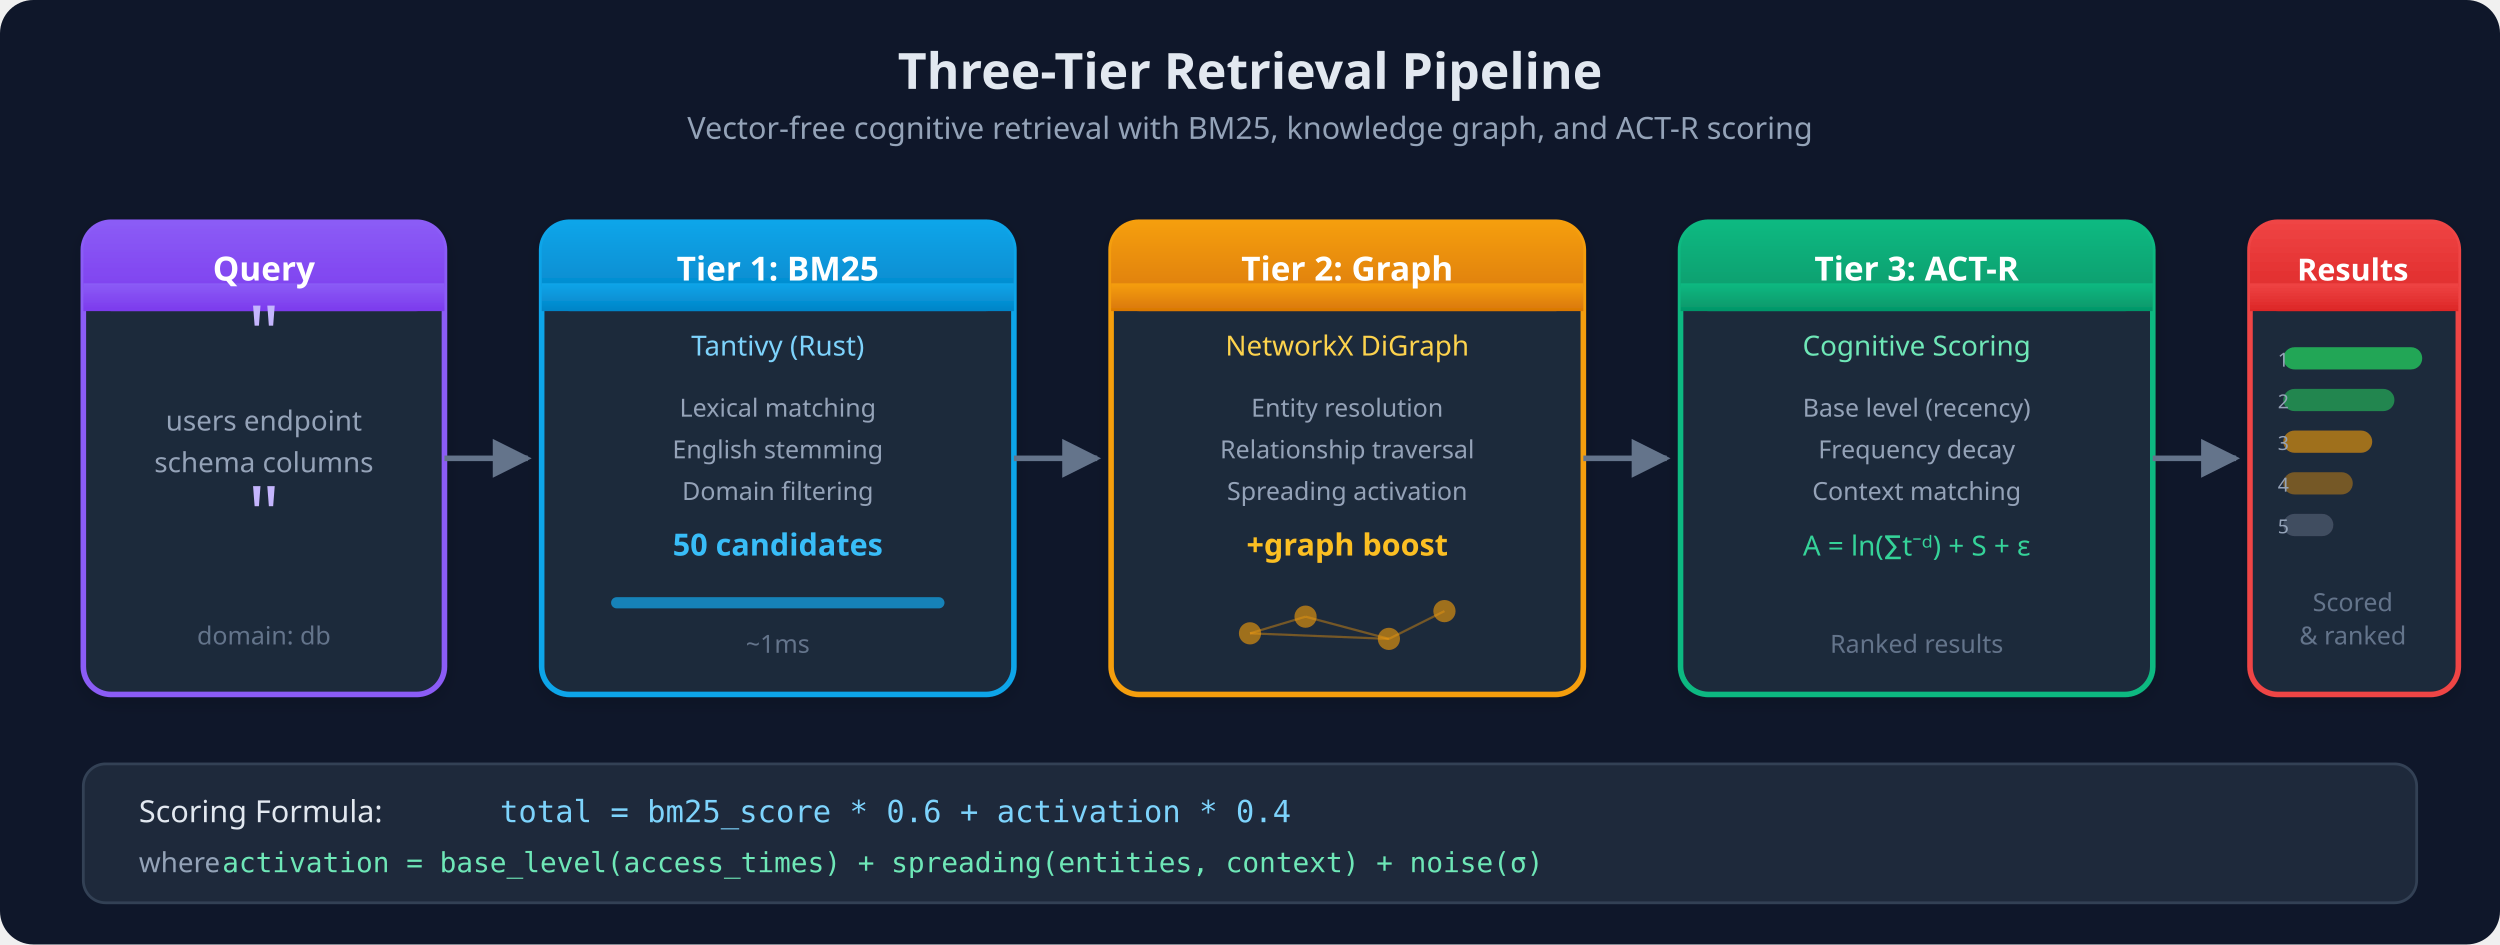
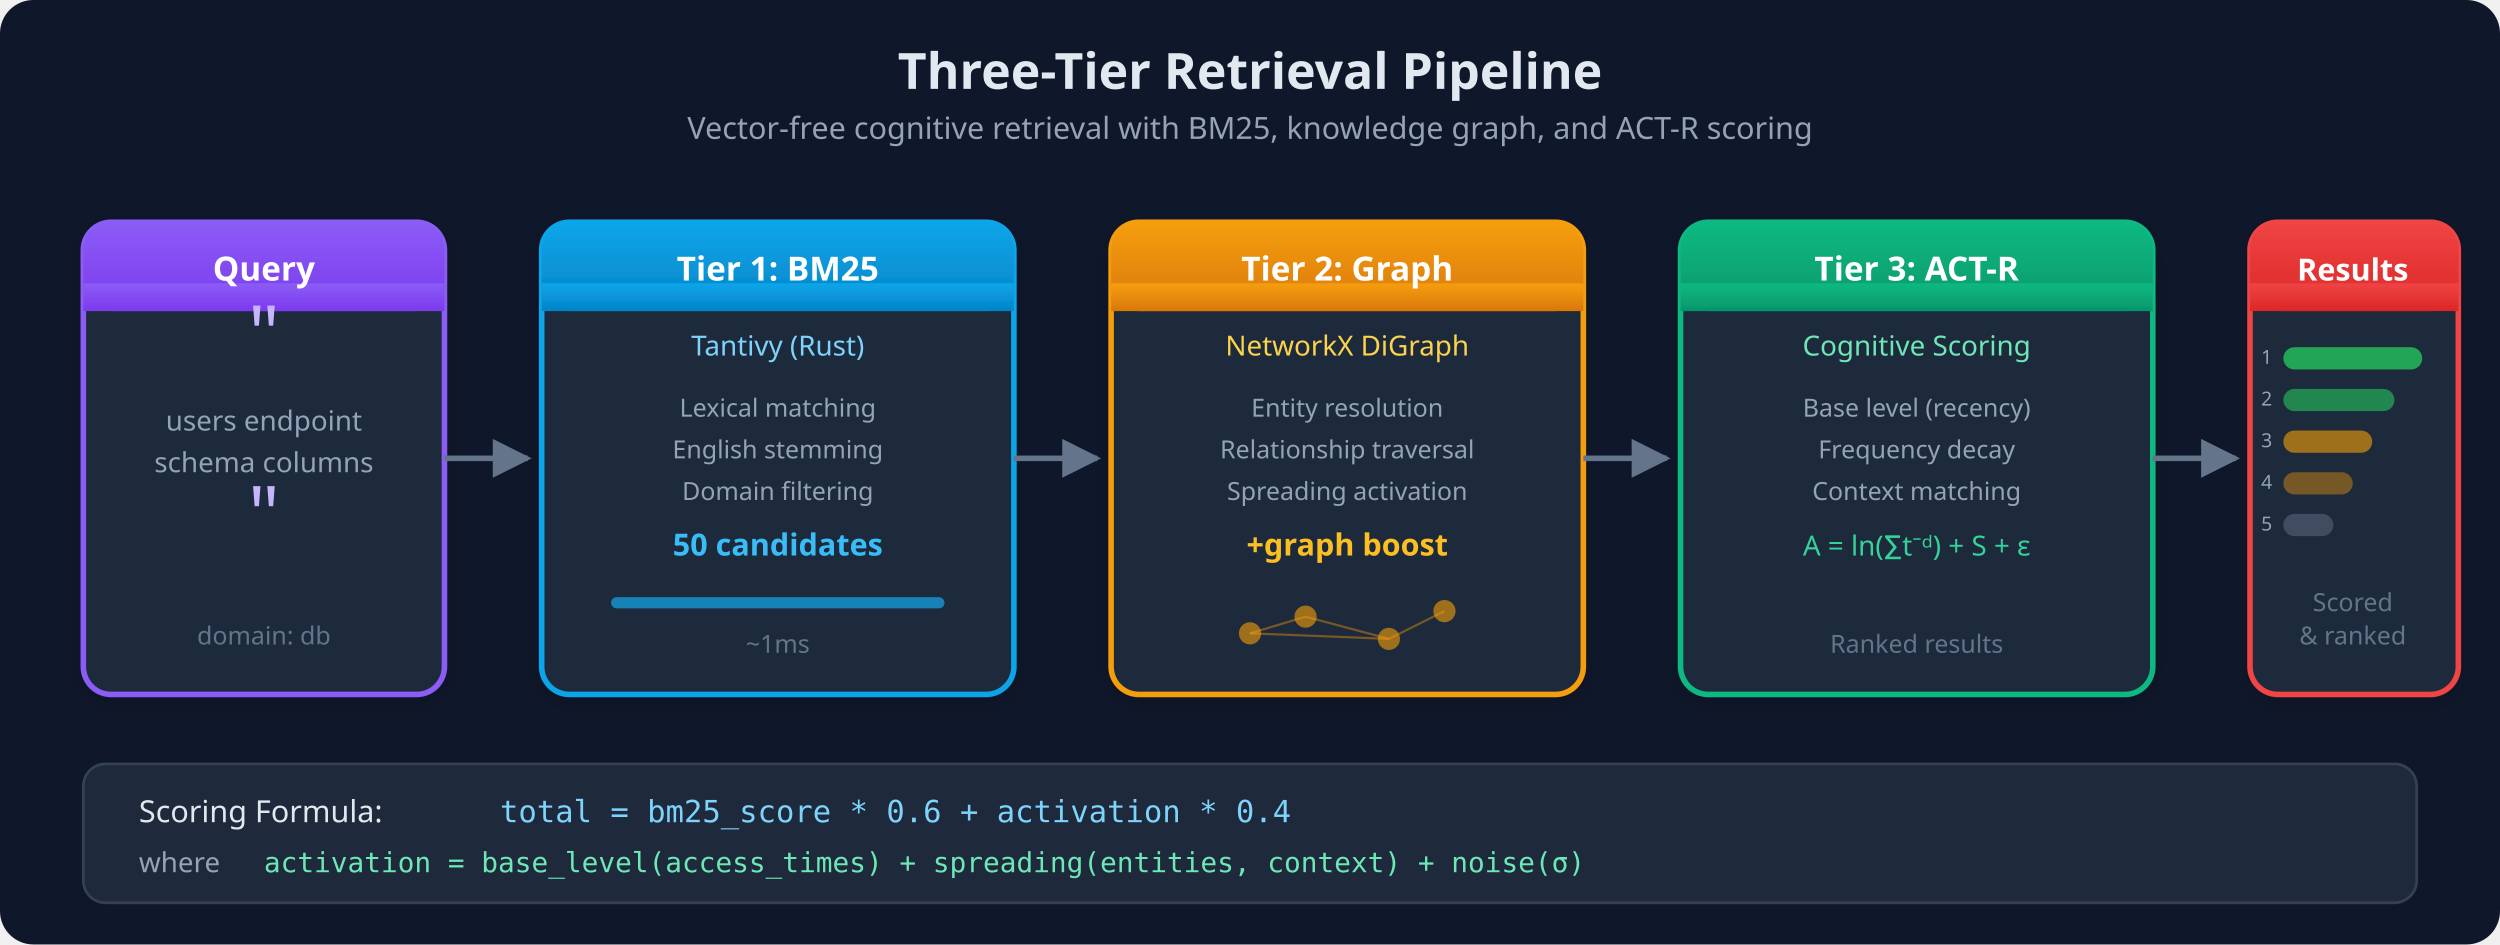
<svg xmlns="http://www.w3.org/2000/svg" viewBox="0 0 900 340" font-family="'Segoe UI', system-ui, -apple-system, sans-serif">
  <defs>
    <linearGradient id="qGrad" x1="0" y1="0" x2="0" y2="1">
      <stop offset="0%" stop-color="#8b5cf6" />
      <stop offset="100%" stop-color="#7c3aed" />
    </linearGradient>
    <linearGradient id="t1Grad" x1="0" y1="0" x2="0" y2="1">
      <stop offset="0%" stop-color="#0ea5e9" />
      <stop offset="100%" stop-color="#0284c7" />
    </linearGradient>
    <linearGradient id="t2Grad" x1="0" y1="0" x2="0" y2="1">
      <stop offset="0%" stop-color="#f59e0b" />
      <stop offset="100%" stop-color="#d97706" />
    </linearGradient>
    <linearGradient id="t3Grad" x1="0" y1="0" x2="0" y2="1">
      <stop offset="0%" stop-color="#10b981" />
      <stop offset="100%" stop-color="#059669" />
    </linearGradient>
    <linearGradient id="rGrad" x1="0" y1="0" x2="0" y2="1">
      <stop offset="0%" stop-color="#ef4444" />
      <stop offset="100%" stop-color="#dc2626" />
    </linearGradient>
    <filter id="ds" x="-4%" y="-4%" width="108%" height="116%">
      <feDropShadow dx="0" dy="2" stdDeviation="3" flood-color="#000" flood-opacity="0.15" />
    </filter>
    <marker id="arrow" viewBox="0 0 10 10" refX="9" refY="5" markerWidth="7" markerHeight="7" orient="auto">
      <path d="M 0 0 L 10 5 L 0 10 z" fill="#64748b" />
    </marker>
  </defs>
  <rect width="900" height="340" rx="12" fill="#0f172a" />
  <text x="450" y="32" text-anchor="middle" fill="#e2e8f0" font-size="18" font-weight="700">Three-Tier Retrieval Pipeline</text>
  <text x="450" y="50" text-anchor="middle" fill="#94a3b8" font-size="11">Vector-free cognitive retrieval with BM25, knowledge graph, and ACT-R scoring</text>
  <g filter="url(#ds)">
    <rect x="30" y="80" width="130" height="170" rx="10" fill="#1e293b" stroke="#8b5cf6" stroke-width="2" />
    <rect x="30" y="80" width="130" height="32" rx="10" fill="url(#qGrad)" />
    <rect x="30" y="102" width="130" height="10" fill="url(#qGrad)" />
    <text x="95" y="101" text-anchor="middle" fill="white" font-size="12" font-weight="600">Query</text>
    <text x="95" y="130" text-anchor="middle" fill="#c4b5fd" font-size="28">"</text>
    <text x="95" y="155" text-anchor="middle" fill="#94a3b8" font-size="10">users endpoint</text>
    <text x="95" y="170" text-anchor="middle" fill="#94a3b8" font-size="10">schema columns</text>
    <text x="95" y="195" text-anchor="middle" fill="#c4b5fd" font-size="28">"</text>
    <text x="95" y="232" text-anchor="middle" fill="#64748b" font-size="9">domain: db</text>
  </g>
  <line x1="160" y1="165" x2="190" y2="165" stroke="#64748b" stroke-width="2" marker-end="url(#arrow)" />
  <g filter="url(#ds)">
    <rect x="195" y="80" width="170" height="170" rx="10" fill="#1e293b" stroke="#0ea5e9" stroke-width="2" />
    <rect x="195" y="80" width="170" height="32" rx="10" fill="url(#t1Grad)" />
    <rect x="195" y="102" width="170" height="10" fill="url(#t1Grad)" />
    <text x="280" y="101" text-anchor="middle" fill="white" font-size="12" font-weight="600">Tier 1: BM25</text>
    <text x="280" y="128" text-anchor="middle" fill="#7dd3fc" font-size="10" font-weight="500">Tantivy (Rust)</text>
    <text x="280" y="150" text-anchor="middle" fill="#94a3b8" font-size="9">Lexical matching</text>
    <text x="280" y="165" text-anchor="middle" fill="#94a3b8" font-size="9">English stemming</text>
    <text x="280" y="180" text-anchor="middle" fill="#94a3b8" font-size="9">Domain filtering</text>
    <text x="280" y="200" text-anchor="middle" fill="#38bdf8" font-size="11" font-weight="600">50 candidates</text>
    <rect x="220" y="215" width="120" height="4" rx="2" fill="#0ea5e9" opacity="0.3" />
    <rect x="220" y="215" width="120" height="4" rx="2" fill="#0ea5e9" opacity="0.6" />
    <text x="280" y="235" text-anchor="middle" fill="#64748b" font-size="9">~1ms</text>
  </g>
  <line x1="365" y1="165" x2="395" y2="165" stroke="#64748b" stroke-width="2" marker-end="url(#arrow)" />
  <g filter="url(#ds)">
    <rect x="400" y="80" width="170" height="170" rx="10" fill="#1e293b" stroke="#f59e0b" stroke-width="2" />
    <rect x="400" y="80" width="170" height="32" rx="10" fill="url(#t2Grad)" />
    <rect x="400" y="102" width="170" height="10" fill="url(#t2Grad)" />
    <text x="485" y="101" text-anchor="middle" fill="white" font-size="12" font-weight="600">Tier 2: Graph</text>
    <text x="485" y="128" text-anchor="middle" fill="#fcd34d" font-size="10" font-weight="500">NetworkX DiGraph</text>
    <text x="485" y="150" text-anchor="middle" fill="#94a3b8" font-size="9">Entity resolution</text>
    <text x="485" y="165" text-anchor="middle" fill="#94a3b8" font-size="9">Relationship traversal</text>
    <text x="485" y="180" text-anchor="middle" fill="#94a3b8" font-size="9">Spreading activation</text>
    <text x="485" y="200" text-anchor="middle" fill="#fbbf24" font-size="11" font-weight="600">+graph boost</text>
    <circle cx="450" cy="228" r="4" fill="#f59e0b" opacity="0.6" />
    <circle cx="470" cy="222" r="4" fill="#f59e0b" opacity="0.6" />
    <circle cx="500" cy="230" r="4" fill="#f59e0b" opacity="0.6" />
    <circle cx="520" cy="220" r="4" fill="#f59e0b" opacity="0.6" />
    <line x1="450" y1="228" x2="470" y2="222" stroke="#f59e0b" stroke-width="0.8" opacity="0.4" />
    <line x1="470" y1="222" x2="500" y2="230" stroke="#f59e0b" stroke-width="0.8" opacity="0.4" />
    <line x1="500" y1="230" x2="520" y2="220" stroke="#f59e0b" stroke-width="0.8" opacity="0.4" />
    <line x1="450" y1="228" x2="500" y2="230" stroke="#f59e0b" stroke-width="0.8" opacity="0.4" />
  </g>
  <line x1="570" y1="165" x2="600" y2="165" stroke="#64748b" stroke-width="2" marker-end="url(#arrow)" />
  <g filter="url(#ds)">
    <rect x="605" y="80" width="170" height="170" rx="10" fill="#1e293b" stroke="#10b981" stroke-width="2" />
    <rect x="605" y="80" width="170" height="32" rx="10" fill="url(#t3Grad)" />
    <rect x="605" y="102" width="170" height="10" fill="url(#t3Grad)" />
    <text x="690" y="101" text-anchor="middle" fill="white" font-size="12" font-weight="600">Tier 3: ACT-R</text>
    <text x="690" y="128" text-anchor="middle" fill="#6ee7b7" font-size="10" font-weight="500">Cognitive Scoring</text>
    <text x="690" y="150" text-anchor="middle" fill="#94a3b8" font-size="9">Base level (recency)</text>
    <text x="690" y="165" text-anchor="middle" fill="#94a3b8" font-size="9">Frequency decay</text>
    <text x="690" y="180" text-anchor="middle" fill="#94a3b8" font-size="9">Context matching</text>
    <text x="690" y="200" text-anchor="middle" fill="#34d399" font-size="10" font-weight="500">A = ln(∑t⁻ᵈ) + S + ε</text>
    <text x="690" y="235" text-anchor="middle" fill="#64748b" font-size="9">Ranked results</text>
  </g>
  <line x1="775" y1="165" x2="805" y2="165" stroke="#64748b" stroke-width="2" marker-end="url(#arrow)" />
  <g filter="url(#ds)">
    <rect x="810" y="80" width="75" height="170" rx="10" fill="#1e293b" stroke="#ef4444" stroke-width="2" />
    <rect x="810" y="80" width="75" height="32" rx="10" fill="url(#rGrad)" />
    <rect x="810" y="102" width="75" height="10" fill="url(#rGrad)" />
    <text x="847" y="101" text-anchor="middle" fill="white" font-size="11" font-weight="600">Results</text>
+     <text x="818" y="131" text-anchor="end" fill="#94a3b8" font-size="7">1</text>
    <rect x="822" y="125" width="50" height="8" rx="4" fill="#22c55e" opacity="0.8" />
-     <text x="820" y="132" fill="#94a3b8" font-size="7">1</text>
+     <text x="818" y="146" text-anchor="end" fill="#94a3b8" font-size="7">2</text>
    <rect x="822" y="140" width="40" height="8" rx="4" fill="#22c55e" opacity="0.6" />
-     <text x="820" y="147" fill="#94a3b8" font-size="7">2</text>
+     <text x="818" y="161" text-anchor="end" fill="#94a3b8" font-size="7">3</text>
    <rect x="822" y="155" width="32" height="8" rx="4" fill="#f59e0b" opacity="0.6" />
-     <text x="820" y="162" fill="#94a3b8" font-size="7">3</text>
+     <text x="818" y="176" text-anchor="end" fill="#94a3b8" font-size="7">4</text>
    <rect x="822" y="170" width="25" height="8" rx="4" fill="#f59e0b" opacity="0.4" />
-     <text x="820" y="177" fill="#94a3b8" font-size="7">4</text>
+     <text x="818" y="191" text-anchor="end" fill="#94a3b8" font-size="7">5</text>
    <rect x="822" y="185" width="18" height="8" rx="4" fill="#94a3b8" opacity="0.3" />
-     <text x="820" y="192" fill="#94a3b8" font-size="7">5</text>
    <text x="847" y="220" text-anchor="middle" fill="#64748b" font-size="9">Scored</text>
    <text x="847" y="232" text-anchor="middle" fill="#64748b" font-size="9">&amp; ranked</text>
  </g>
  <rect x="30" y="275" width="840" height="50" rx="8" fill="#1e293b" stroke="#334155" stroke-width="1" />
  <text x="50" y="296" fill="#e2e8f0" font-size="11" font-weight="500">Scoring Formula:</text>
  <text x="180" y="296" fill="#7dd3fc" font-size="11" font-family="'Fira Code', monospace">total = bm25_score * 0.6  +  activation * 0.4</text>
  <text x="50" y="314" fill="#94a3b8" font-size="10">where</text>
-   <text x="80" y="314" fill="#6ee7b7" font-size="10" font-family="'Fira Code', monospace">activation = base_level(access_times) + spreading(entities, context) + noise(σ)</text>
+   <text x="95" y="314" fill="#6ee7b7" font-size="10" font-family="'Fira Code', monospace">activation = base_level(access_times) + spreading(entities, context) + noise(σ)</text>
</svg>
